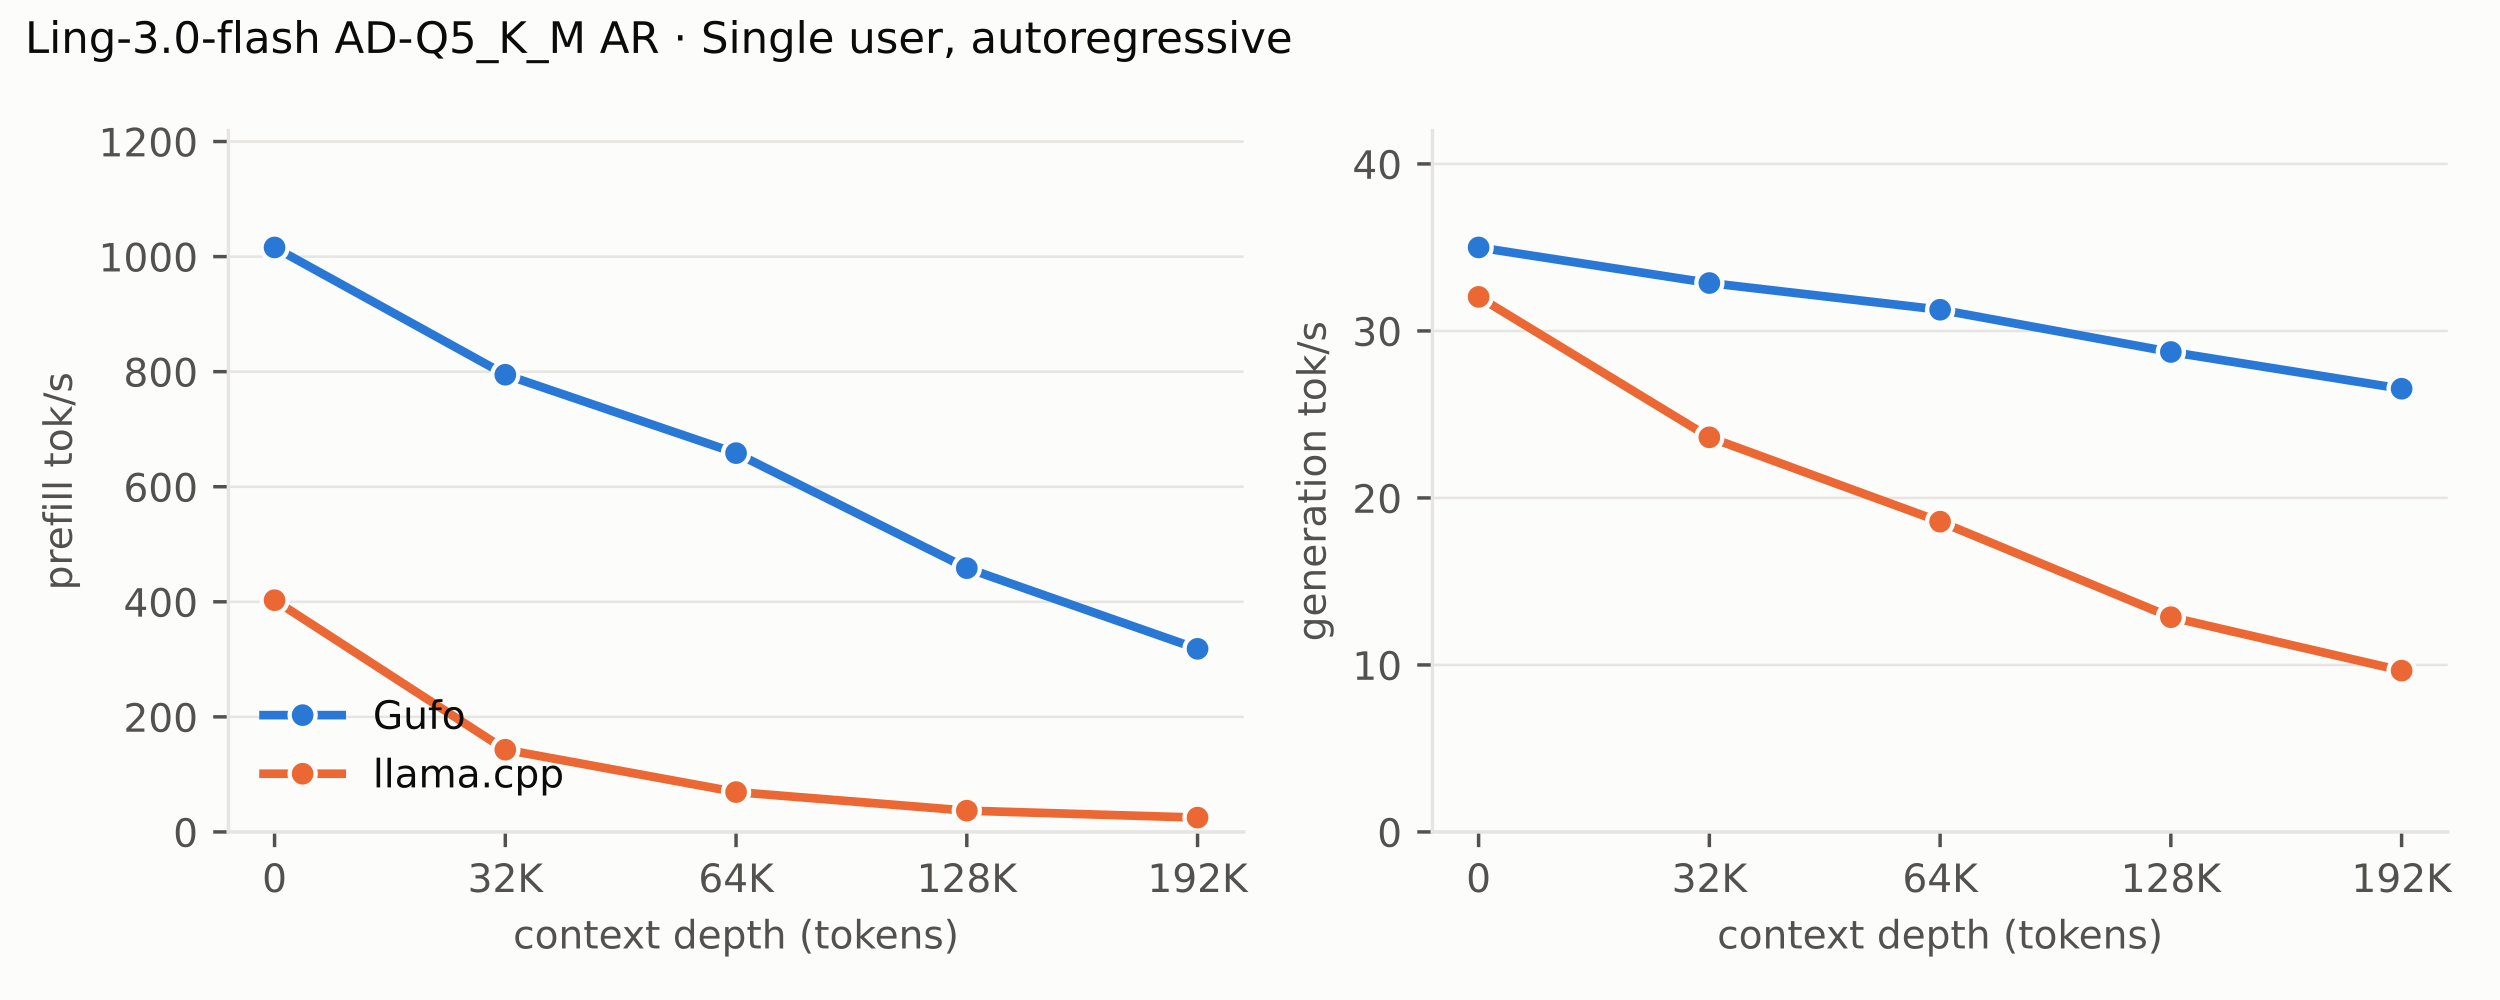
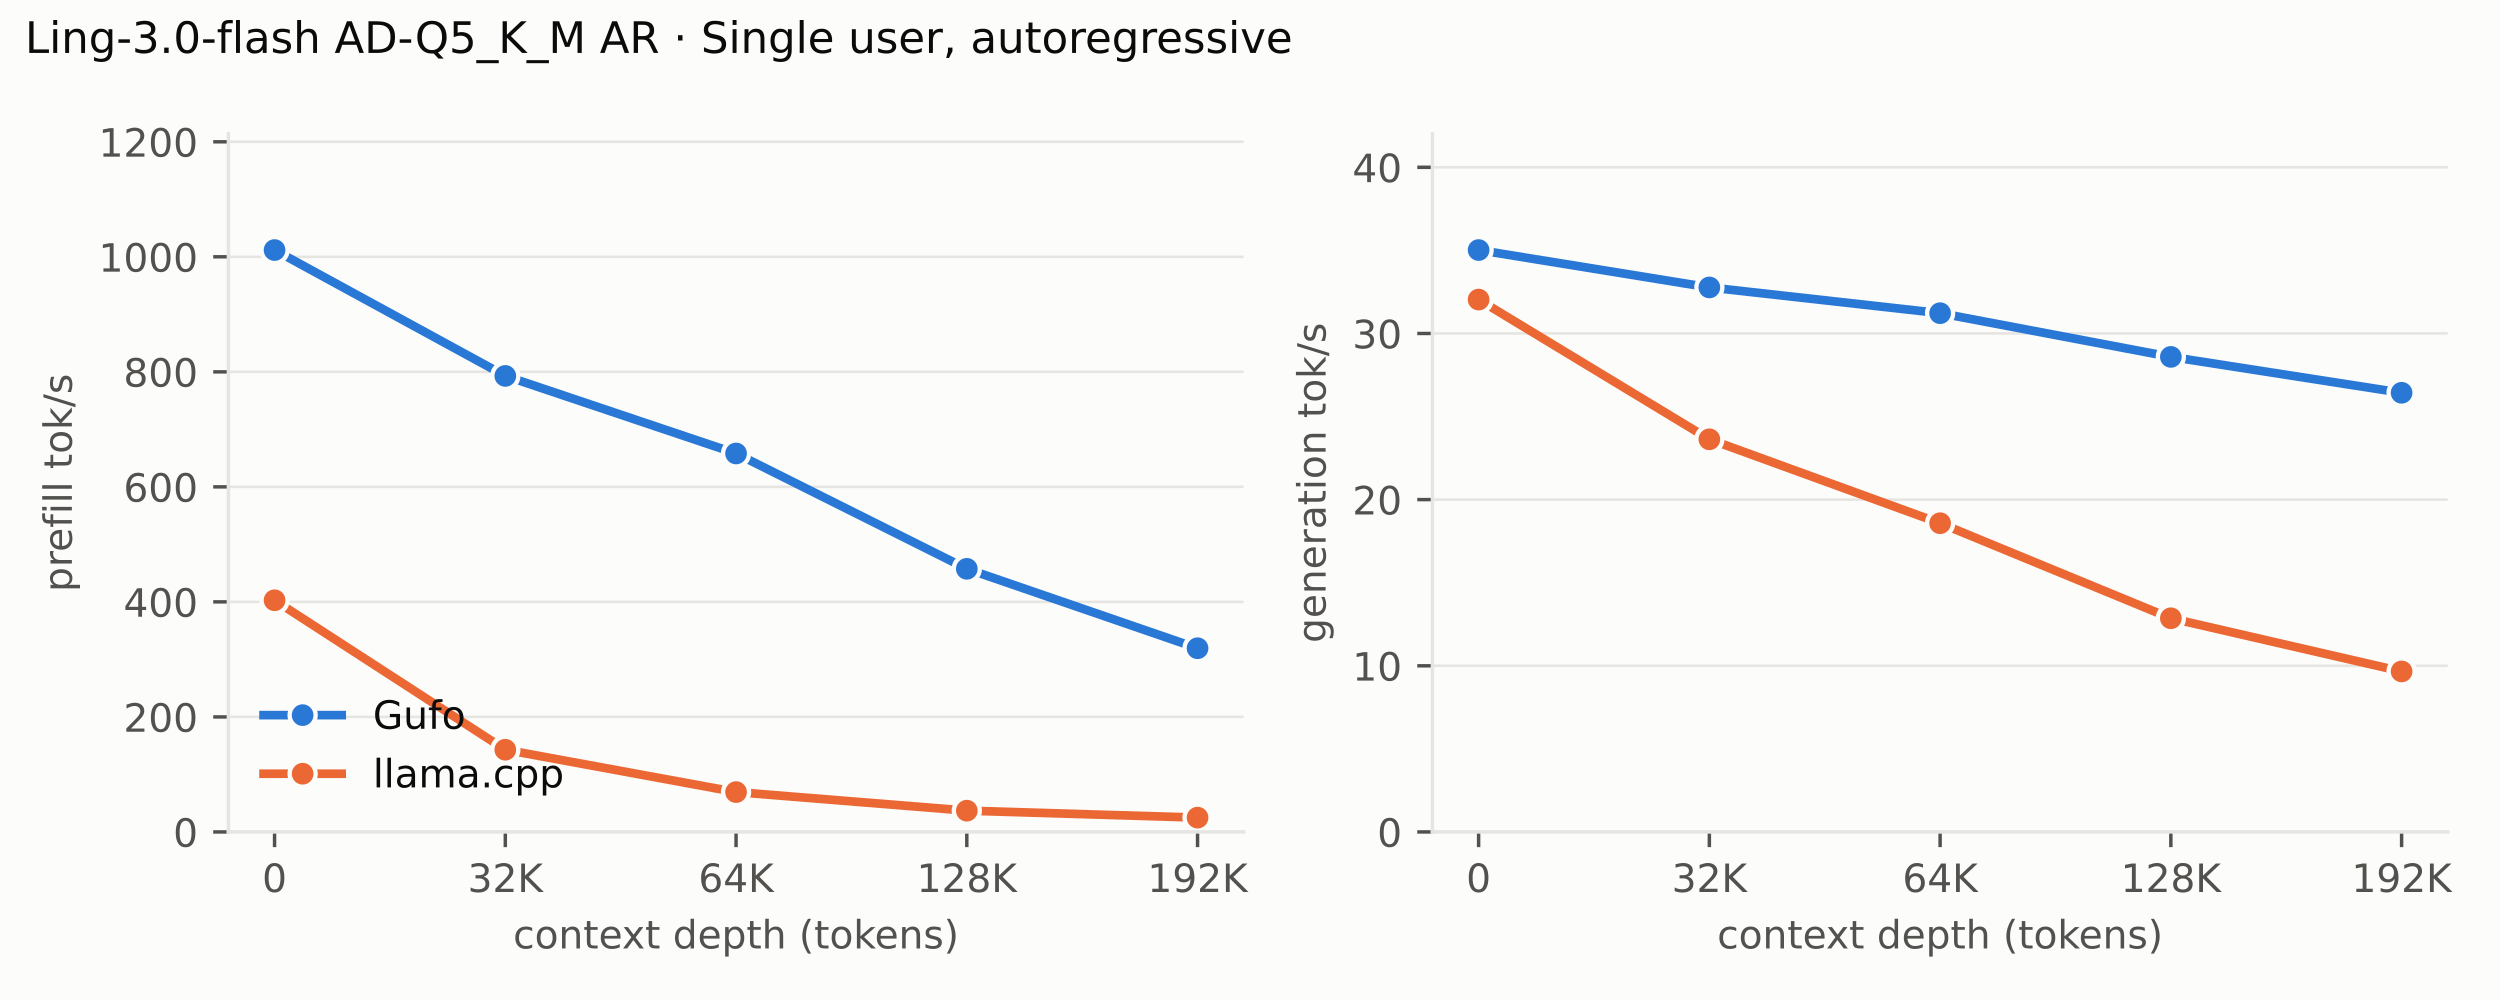
<svg xmlns="http://www.w3.org/2000/svg" xmlns:xlink="http://www.w3.org/1999/xlink" width="576pt" height="230.4pt" viewBox="0 0 576 230.4" version="1.1">
  <defs>
    <style type="text/css">*{stroke-linejoin: round; stroke-linecap: butt}</style>
  </defs>
  <g id="figure_1">
    <g id="patch_1">
      <path d="M 0 230.4 L 576 230.4 L 576 0 L 0 0 z " style="fill: #fcfcfb" />
    </g>
    <g id="axes_1">
      <g id="patch_2">
-         <path d="M 52.626 191.679 L 286.549 191.679 L 286.549 30.081 L 52.626 30.081 z " style="fill: #fcfcfb" />
+         <path d="M 52.626 191.679 L 286.549 191.679 L 286.549 30.798 L 52.626 30.798 z " style="fill: #fcfcfb" />
      </g>
      <g id="matplotlib.axis_1">
        <g id="xtick_1">
          <g id="line2d_1">
            <defs>
              <path id="m1ebf051f68" d="M 0 0 L 0 3.5 " style="stroke: #52514e; stroke-width: 0.8" />
            </defs>
            <g>
              <use xlink:href="#m1ebf051f68" x="63.259" y="191.679" style="fill: #52514e; stroke: #52514e; stroke-width: 0.8" />
            </g>
          </g>
          <g id="text_1">
            <text style="font-size: 9px; font-family: 'DejaVu Sans', 'Bitstream Vera Sans', 'Computer Modern Sans Serif', 'Lucida Grande', 'Verdana', 'Geneva', 'Lucid', 'Arial', 'Helvetica', 'Avant Garde', sans-serif; text-anchor: middle; fill: #52514e" x="63.259" y="205.517" transform="rotate(-0 63.25858 205.5172)">0</text>
          </g>
        </g>
        <g id="xtick_2">
          <g id="line2d_2">
            <g>
              <use xlink:href="#m1ebf051f68" x="116.423" y="191.679" style="fill: #52514e; stroke: #52514e; stroke-width: 0.8" />
            </g>
          </g>
          <g id="text_2">
            <text style="font-size: 9px; font-family: 'DejaVu Sans', 'Bitstream Vera Sans', 'Computer Modern Sans Serif', 'Lucida Grande', 'Verdana', 'Geneva', 'Lucid', 'Arial', 'Helvetica', 'Avant Garde', sans-serif; text-anchor: middle; fill: #52514e" x="116.423" y="205.517" transform="rotate(-0 116.423 205.5172)">32K</text>
          </g>
        </g>
        <g id="xtick_3">
          <g id="line2d_3">
            <g>
              <use xlink:href="#m1ebf051f68" x="169.587" y="191.679" style="fill: #52514e; stroke: #52514e; stroke-width: 0.8" />
            </g>
          </g>
          <g id="text_3">
            <text style="font-size: 9px; font-family: 'DejaVu Sans', 'Bitstream Vera Sans', 'Computer Modern Sans Serif', 'Lucida Grande', 'Verdana', 'Geneva', 'Lucid', 'Arial', 'Helvetica', 'Avant Garde', sans-serif; text-anchor: middle; fill: #52514e" x="169.587" y="205.517" transform="rotate(-0 169.5874 205.5172)">64K</text>
          </g>
        </g>
        <g id="xtick_4">
          <g id="line2d_4">
            <g>
              <use xlink:href="#m1ebf051f68" x="222.752" y="191.679" style="fill: #52514e; stroke: #52514e; stroke-width: 0.8" />
            </g>
          </g>
          <g id="text_4">
            <text style="font-size: 9px; font-family: 'DejaVu Sans', 'Bitstream Vera Sans', 'Computer Modern Sans Serif', 'Lucida Grande', 'Verdana', 'Geneva', 'Lucid', 'Arial', 'Helvetica', 'Avant Garde', sans-serif; text-anchor: middle; fill: #52514e" x="222.752" y="205.517" transform="rotate(-0 222.7517 205.5172)">128K</text>
          </g>
        </g>
        <g id="xtick_5">
          <g id="line2d_5">
            <g>
              <use xlink:href="#m1ebf051f68" x="275.916" y="191.679" style="fill: #52514e; stroke: #52514e; stroke-width: 0.8" />
            </g>
          </g>
          <g id="text_5">
            <text style="font-size: 9px; font-family: 'DejaVu Sans', 'Bitstream Vera Sans', 'Computer Modern Sans Serif', 'Lucida Grande', 'Verdana', 'Geneva', 'Lucid', 'Arial', 'Helvetica', 'Avant Garde', sans-serif; text-anchor: middle; fill: #52514e" x="275.916" y="205.517" transform="rotate(-0 275.9161 205.5172)">192K</text>
          </g>
        </g>
        <g id="text_6">
          <text style="font-size: 9px; font-family: 'DejaVu Sans', 'Bitstream Vera Sans', 'Computer Modern Sans Serif', 'Lucida Grande', 'Verdana', 'Geneva', 'Lucid', 'Arial', 'Helvetica', 'Avant Garde', sans-serif; text-anchor: middle; fill: #52514e" x="169.587" y="218.518" transform="rotate(-0 169.5874 218.5179)">context depth (tokens)</text>
        </g>
      </g>
      <g id="matplotlib.axis_2">
        <g id="ytick_1">
          <g id="line2d_6">
-             <path d="M 52.626 191.679 L 286.549 191.679 " clip-path="url(#p41424c8754)" style="fill: none; stroke: #e6e5e1; stroke-width: 0.6; stroke-linecap: square" />
+             <path d="M 52.626 191.679 L 286.549 191.679 " clip-path="url(#p2d7845451a)" style="fill: none; stroke: #e6e5e1; stroke-width: 0.6; stroke-linecap: square" />
          </g>
          <g id="line2d_7">
            <defs>
              <path id="m680e5b1e24" d="M 0 0 L -3.5 0 " style="stroke: #52514e; stroke-width: 0.8" />
            </defs>
            <g>
              <use xlink:href="#m680e5b1e24" x="52.626" y="191.679" style="fill: #52514e; stroke: #52514e; stroke-width: 0.8" />
            </g>
          </g>
          <g id="text_7">
            <text style="font-size: 9px; font-family: 'DejaVu Sans', 'Bitstream Vera Sans', 'Computer Modern Sans Serif', 'Lucida Grande', 'Verdana', 'Geneva', 'Lucid', 'Arial', 'Helvetica', 'Avant Garde', sans-serif; text-anchor: end; fill: #52514e" x="45.626" y="195.098" transform="rotate(-0 45.6257 195.0982)">0</text>
          </g>
        </g>
        <g id="ytick_2">
          <g id="line2d_8">
-             <path d="M 52.626 165.168 L 286.549 165.168 " clip-path="url(#p41424c8754)" style="fill: none; stroke: #e6e5e1; stroke-width: 0.6; stroke-linecap: square" />
+             <path d="M 52.626 165.177 L 286.549 165.177 " clip-path="url(#p2d7845451a)" style="fill: none; stroke: #e6e5e1; stroke-width: 0.6; stroke-linecap: square" />
          </g>
          <g id="line2d_9">
            <g>
-               <use xlink:href="#m680e5b1e24" x="52.626" y="165.168" style="fill: #52514e; stroke: #52514e; stroke-width: 0.8" />
+               <use xlink:href="#m680e5b1e24" x="52.626" y="165.177" style="fill: #52514e; stroke: #52514e; stroke-width: 0.8" />
            </g>
          </g>
          <g id="text_8">
-             <text style="font-size: 9px; font-family: 'DejaVu Sans', 'Bitstream Vera Sans', 'Computer Modern Sans Serif', 'Lucida Grande', 'Verdana', 'Geneva', 'Lucid', 'Arial', 'Helvetica', 'Avant Garde', sans-serif; text-anchor: end; fill: #52514e" x="45.626" y="168.587" transform="rotate(-0 45.6257 168.587)">200</text>
+             <text style="font-size: 9px; font-family: 'DejaVu Sans', 'Bitstream Vera Sans', 'Computer Modern Sans Serif', 'Lucida Grande', 'Verdana', 'Geneva', 'Lucid', 'Arial', 'Helvetica', 'Avant Garde', sans-serif; text-anchor: end; fill: #52514e" x="45.626" y="168.596" transform="rotate(-0 45.6257 168.5963)">200</text>
          </g>
        </g>
        <g id="ytick_3">
          <g id="line2d_10">
-             <path d="M 52.626 138.657 L 286.549 138.657 " clip-path="url(#p41424c8754)" style="fill: none; stroke: #e6e5e1; stroke-width: 0.6; stroke-linecap: square" />
+             <path d="M 52.626 138.675 L 286.549 138.675 " clip-path="url(#p2d7845451a)" style="fill: none; stroke: #e6e5e1; stroke-width: 0.6; stroke-linecap: square" />
          </g>
          <g id="line2d_11">
            <g>
-               <use xlink:href="#m680e5b1e24" x="52.626" y="138.657" style="fill: #52514e; stroke: #52514e; stroke-width: 0.8" />
+               <use xlink:href="#m680e5b1e24" x="52.626" y="138.675" style="fill: #52514e; stroke: #52514e; stroke-width: 0.8" />
            </g>
          </g>
          <g id="text_9">
-             <text style="font-size: 9px; font-family: 'DejaVu Sans', 'Bitstream Vera Sans', 'Computer Modern Sans Serif', 'Lucida Grande', 'Verdana', 'Geneva', 'Lucid', 'Arial', 'Helvetica', 'Avant Garde', sans-serif; text-anchor: end; fill: #52514e" x="45.626" y="142.076" transform="rotate(-0 45.6257 142.0759)">400</text>
+             <text style="font-size: 9px; font-family: 'DejaVu Sans', 'Bitstream Vera Sans', 'Computer Modern Sans Serif', 'Lucida Grande', 'Verdana', 'Geneva', 'Lucid', 'Arial', 'Helvetica', 'Avant Garde', sans-serif; text-anchor: end; fill: #52514e" x="45.626" y="142.094" transform="rotate(-0 45.6257 142.0944)">400</text>
          </g>
        </g>
        <g id="ytick_4">
          <g id="line2d_12">
-             <path d="M 52.626 112.146 L 286.549 112.146 " clip-path="url(#p41424c8754)" style="fill: none; stroke: #e6e5e1; stroke-width: 0.6; stroke-linecap: square" />
+             <path d="M 52.626 112.173 L 286.549 112.173 " clip-path="url(#p2d7845451a)" style="fill: none; stroke: #e6e5e1; stroke-width: 0.6; stroke-linecap: square" />
          </g>
          <g id="line2d_13">
            <g>
-               <use xlink:href="#m680e5b1e24" x="52.626" y="112.146" style="fill: #52514e; stroke: #52514e; stroke-width: 0.8" />
+               <use xlink:href="#m680e5b1e24" x="52.626" y="112.173" style="fill: #52514e; stroke: #52514e; stroke-width: 0.8" />
            </g>
          </g>
          <g id="text_10">
-             <text style="font-size: 9px; font-family: 'DejaVu Sans', 'Bitstream Vera Sans', 'Computer Modern Sans Serif', 'Lucida Grande', 'Verdana', 'Geneva', 'Lucid', 'Arial', 'Helvetica', 'Avant Garde', sans-serif; text-anchor: end; fill: #52514e" x="45.626" y="115.565" transform="rotate(-0 45.6257 115.5647)">600</text>
+             <text style="font-size: 9px; font-family: 'DejaVu Sans', 'Bitstream Vera Sans', 'Computer Modern Sans Serif', 'Lucida Grande', 'Verdana', 'Geneva', 'Lucid', 'Arial', 'Helvetica', 'Avant Garde', sans-serif; text-anchor: end; fill: #52514e" x="45.626" y="115.592" transform="rotate(-0 45.6257 115.5924)">600</text>
          </g>
        </g>
        <g id="ytick_5">
          <g id="line2d_14">
-             <path d="M 52.626 85.635 L 286.549 85.635 " clip-path="url(#p41424c8754)" style="fill: none; stroke: #e6e5e1; stroke-width: 0.6; stroke-linecap: square" />
+             <path d="M 52.626 85.672 L 286.549 85.672 " clip-path="url(#p2d7845451a)" style="fill: none; stroke: #e6e5e1; stroke-width: 0.6; stroke-linecap: square" />
          </g>
          <g id="line2d_15">
            <g>
-               <use xlink:href="#m680e5b1e24" x="52.626" y="85.635" style="fill: #52514e; stroke: #52514e; stroke-width: 0.8" />
+               <use xlink:href="#m680e5b1e24" x="52.626" y="85.672" style="fill: #52514e; stroke: #52514e; stroke-width: 0.8" />
            </g>
          </g>
          <g id="text_11">
-             <text style="font-size: 9px; font-family: 'DejaVu Sans', 'Bitstream Vera Sans', 'Computer Modern Sans Serif', 'Lucida Grande', 'Verdana', 'Geneva', 'Lucid', 'Arial', 'Helvetica', 'Avant Garde', sans-serif; text-anchor: end; fill: #52514e" x="45.626" y="89.053" transform="rotate(-0 45.6257 89.05346)">800</text>
+             <text style="font-size: 9px; font-family: 'DejaVu Sans', 'Bitstream Vera Sans', 'Computer Modern Sans Serif', 'Lucida Grande', 'Verdana', 'Geneva', 'Lucid', 'Arial', 'Helvetica', 'Avant Garde', sans-serif; text-anchor: end; fill: #52514e" x="45.626" y="89.09" transform="rotate(-0 45.6257 89.09047)">800</text>
          </g>
        </g>
        <g id="ytick_6">
          <g id="line2d_16">
-             <path d="M 52.626 59.123 L 286.549 59.123 " clip-path="url(#p41424c8754)" style="fill: none; stroke: #e6e5e1; stroke-width: 0.6; stroke-linecap: square" />
+             <path d="M 52.626 59.17 L 286.549 59.17 " clip-path="url(#p2d7845451a)" style="fill: none; stroke: #e6e5e1; stroke-width: 0.6; stroke-linecap: square" />
          </g>
          <g id="line2d_17">
            <g>
-               <use xlink:href="#m680e5b1e24" x="52.626" y="59.123" style="fill: #52514e; stroke: #52514e; stroke-width: 0.8" />
+               <use xlink:href="#m680e5b1e24" x="52.626" y="59.17" style="fill: #52514e; stroke: #52514e; stroke-width: 0.8" />
            </g>
          </g>
          <g id="text_12">
-             <text style="font-size: 9px; font-family: 'DejaVu Sans', 'Bitstream Vera Sans', 'Computer Modern Sans Serif', 'Lucida Grande', 'Verdana', 'Geneva', 'Lucid', 'Arial', 'Helvetica', 'Avant Garde', sans-serif; text-anchor: end; fill: #52514e" x="45.626" y="62.542" transform="rotate(-0 45.6257 62.54227)">1000</text>
+             <text style="font-size: 9px; font-family: 'DejaVu Sans', 'Bitstream Vera Sans', 'Computer Modern Sans Serif', 'Lucida Grande', 'Verdana', 'Geneva', 'Lucid', 'Arial', 'Helvetica', 'Avant Garde', sans-serif; text-anchor: end; fill: #52514e" x="45.626" y="62.589" transform="rotate(-0 45.6257 62.58852)">1000</text>
          </g>
        </g>
        <g id="ytick_7">
          <g id="line2d_18">
-             <path d="M 52.626 32.612 L 286.549 32.612 " clip-path="url(#p41424c8754)" style="fill: none; stroke: #e6e5e1; stroke-width: 0.6; stroke-linecap: square" />
+             <path d="M 52.626 32.668 L 286.549 32.668 " clip-path="url(#p2d7845451a)" style="fill: none; stroke: #e6e5e1; stroke-width: 0.6; stroke-linecap: square" />
          </g>
          <g id="line2d_19">
            <g>
-               <use xlink:href="#m680e5b1e24" x="52.626" y="32.612" style="fill: #52514e; stroke: #52514e; stroke-width: 0.8" />
+               <use xlink:href="#m680e5b1e24" x="52.626" y="32.668" style="fill: #52514e; stroke: #52514e; stroke-width: 0.8" />
            </g>
          </g>
          <g id="text_13">
-             <text style="font-size: 9px; font-family: 'DejaVu Sans', 'Bitstream Vera Sans', 'Computer Modern Sans Serif', 'Lucida Grande', 'Verdana', 'Geneva', 'Lucid', 'Arial', 'Helvetica', 'Avant Garde', sans-serif; text-anchor: end; fill: #52514e" x="45.626" y="36.031" transform="rotate(-0 45.6257 36.03107)">1200</text>
+             <text style="font-size: 9px; font-family: 'DejaVu Sans', 'Bitstream Vera Sans', 'Computer Modern Sans Serif', 'Lucida Grande', 'Verdana', 'Geneva', 'Lucid', 'Arial', 'Helvetica', 'Avant Garde', sans-serif; text-anchor: end; fill: #52514e" x="45.626" y="36.087" transform="rotate(-0 45.6257 36.08658)">1200</text>
          </g>
        </g>
        <g id="text_14">
-           <text style="font-size: 9px; font-family: 'DejaVu Sans', 'Bitstream Vera Sans', 'Computer Modern Sans Serif', 'Lucida Grande', 'Verdana', 'Geneva', 'Lucid', 'Arial', 'Helvetica', 'Avant Garde', sans-serif; text-anchor: middle; fill: #52514e" x="16.559" y="110.88" transform="rotate(-90 16.55859 110.8803)">prefill tok/s</text>
+           <text style="font-size: 9px; font-family: 'DejaVu Sans', 'Bitstream Vera Sans', 'Computer Modern Sans Serif', 'Lucida Grande', 'Verdana', 'Geneva', 'Lucid', 'Arial', 'Helvetica', 'Avant Garde', sans-serif; text-anchor: middle; fill: #52514e" x="16.559" y="111.238" transform="rotate(-90 16.55859 111.2385)">prefill tok/s</text>
        </g>
      </g>
      <g id="line2d_20">
-         <path d="M 63.259 57.014 L 116.423 86.337 L 169.587 104.4 L 222.752 130.905 L 275.916 149.492 " clip-path="url(#p41424c8754)" style="fill: none; stroke: #2a78d6; stroke-width: 2; stroke-linecap: square" />
+         <path d="M 63.259 57.611 L 116.423 86.611 L 169.587 104.48 L 222.752 131.056 L 275.916 149.357 " clip-path="url(#p2d7845451a)" style="fill: none; stroke: #2a78d6; stroke-width: 2; stroke-linecap: square" />
        <defs>
          <path id="m91930ba968" d="M 0 3 C 0.796 3 1.559 2.684 2.121 2.121 C 2.684 1.559 3 0.796 3 0 C 3 -0.796 2.684 -1.559 2.121 -2.121 C 1.559 -2.684 0.796 -3 0 -3 C -0.796 -3 -1.559 -2.684 -2.121 -2.121 C -2.684 -1.559 -3 -0.796 -3 0 C -3 0.796 -2.684 1.559 -2.121 2.121 C -1.559 2.684 -0.796 3 0 3 z " style="stroke: #fcfcfb" />
        </defs>
-         <g clip-path="url(#p41424c8754)">
-           <use xlink:href="#m91930ba968" x="63.259" y="57.014" style="fill: #2a78d6; stroke: #fcfcfb" />
-           <use xlink:href="#m91930ba968" x="116.423" y="86.337" style="fill: #2a78d6; stroke: #fcfcfb" />
-           <use xlink:href="#m91930ba968" x="169.587" y="104.4" style="fill: #2a78d6; stroke: #fcfcfb" />
-           <use xlink:href="#m91930ba968" x="222.752" y="130.905" style="fill: #2a78d6; stroke: #fcfcfb" />
-           <use xlink:href="#m91930ba968" x="275.916" y="149.492" style="fill: #2a78d6; stroke: #fcfcfb" />
+         <g clip-path="url(#p2d7845451a)">
+           <use xlink:href="#m91930ba968" x="63.259" y="57.611" style="fill: #2a78d6; stroke: #fcfcfb" />
+           <use xlink:href="#m91930ba968" x="116.423" y="86.611" style="fill: #2a78d6; stroke: #fcfcfb" />
+           <use xlink:href="#m91930ba968" x="169.587" y="104.48" style="fill: #2a78d6; stroke: #fcfcfb" />
+           <use xlink:href="#m91930ba968" x="222.752" y="131.056" style="fill: #2a78d6; stroke: #fcfcfb" />
+           <use xlink:href="#m91930ba968" x="275.916" y="149.357" style="fill: #2a78d6; stroke: #fcfcfb" />
        </g>
      </g>
      <g id="line2d_21">
-         <path d="M 63.259 138.283 L 116.423 172.734 L 169.587 182.496 L 222.752 186.779 L 275.916 188.381 " clip-path="url(#p41424c8754)" style="fill: none; stroke: #eb6834; stroke-width: 2; stroke-linecap: square" />
+         <path d="M 63.259 138.302 L 116.423 172.741 L 169.587 182.499 L 222.752 186.78 L 275.916 188.382 " clip-path="url(#p2d7845451a)" style="fill: none; stroke: #eb6834; stroke-width: 2; stroke-linecap: square" />
        <defs>
          <path id="ma0614988b8" d="M 0 3 C 0.796 3 1.559 2.684 2.121 2.121 C 2.684 1.559 3 0.796 3 0 C 3 -0.796 2.684 -1.559 2.121 -2.121 C 1.559 -2.684 0.796 -3 0 -3 C -0.796 -3 -1.559 -2.684 -2.121 -2.121 C -2.684 -1.559 -3 -0.796 -3 0 C -3 0.796 -2.684 1.559 -2.121 2.121 C -1.559 2.684 -0.796 3 0 3 z " style="stroke: #fcfcfb" />
        </defs>
-         <g clip-path="url(#p41424c8754)">
-           <use xlink:href="#ma0614988b8" x="63.259" y="138.283" style="fill: #eb6834; stroke: #fcfcfb" />
-           <use xlink:href="#ma0614988b8" x="116.423" y="172.734" style="fill: #eb6834; stroke: #fcfcfb" />
-           <use xlink:href="#ma0614988b8" x="169.587" y="182.496" style="fill: #eb6834; stroke: #fcfcfb" />
-           <use xlink:href="#ma0614988b8" x="222.752" y="186.779" style="fill: #eb6834; stroke: #fcfcfb" />
-           <use xlink:href="#ma0614988b8" x="275.916" y="188.381" style="fill: #eb6834; stroke: #fcfcfb" />
+         <g clip-path="url(#p2d7845451a)">
+           <use xlink:href="#ma0614988b8" x="63.259" y="138.302" style="fill: #eb6834; stroke: #fcfcfb" />
+           <use xlink:href="#ma0614988b8" x="116.423" y="172.741" style="fill: #eb6834; stroke: #fcfcfb" />
+           <use xlink:href="#ma0614988b8" x="169.587" y="182.499" style="fill: #eb6834; stroke: #fcfcfb" />
+           <use xlink:href="#ma0614988b8" x="222.752" y="186.78" style="fill: #eb6834; stroke: #fcfcfb" />
+           <use xlink:href="#ma0614988b8" x="275.916" y="188.382" style="fill: #eb6834; stroke: #fcfcfb" />
        </g>
      </g>
      <g id="patch_3">
-         <path d="M 52.626 191.679 L 52.626 30.081 " style="fill: none; stroke: #e6e5e1; stroke-width: 0.8; stroke-linejoin: miter; stroke-linecap: square" />
+         <path d="M 52.626 191.679 L 52.626 30.798 " style="fill: none; stroke: #e6e5e1; stroke-width: 0.8; stroke-linejoin: miter; stroke-linecap: square" />
      </g>
      <g id="patch_4">
        <path d="M 52.626 191.679 L 286.549 191.679 " style="fill: none; stroke: #e6e5e1; stroke-width: 0.8; stroke-linejoin: miter; stroke-linecap: square" />
      </g>
      <g id="legend_1">
        <g id="line2d_22">
          <path d="M 60.726 164.766 L 69.726 164.766 L 78.726 164.766 " style="fill: none; stroke: #2a78d6; stroke-width: 2; stroke-linecap: square" />
          <g>
            <use xlink:href="#m91930ba968" x="69.726" y="164.766" style="fill: #2a78d6; stroke: #fcfcfb" />
          </g>
        </g>
        <g id="text_15">
          <text style="font-size: 9px; font-family: 'DejaVu Sans', 'Bitstream Vera Sans', 'Computer Modern Sans Serif', 'Lucida Grande', 'Verdana', 'Geneva', 'Lucid', 'Arial', 'Helvetica', 'Avant Garde', sans-serif; text-anchor: start; fill: #0b0b0b" x="85.926" y="167.916" transform="rotate(-0 85.9257 167.9165)">Gufo</text>
        </g>
        <g id="line2d_23">
          <path d="M 60.726 178.267 L 69.726 178.267 L 78.726 178.267 " style="fill: none; stroke: #eb6834; stroke-width: 2; stroke-linecap: square" />
          <g>
            <use xlink:href="#ma0614988b8" x="69.726" y="178.267" style="fill: #eb6834; stroke: #fcfcfb" />
          </g>
        </g>
        <g id="text_16">
          <text style="font-size: 9px; font-family: 'DejaVu Sans', 'Bitstream Vera Sans', 'Computer Modern Sans Serif', 'Lucida Grande', 'Verdana', 'Geneva', 'Lucid', 'Arial', 'Helvetica', 'Avant Garde', sans-serif; text-anchor: start; fill: #0b0b0b" x="85.926" y="181.417" transform="rotate(-0 85.9257 181.4172)">llama.cpp</text>
        </g>
      </g>
    </g>
    <g id="axes_2">
      <g id="patch_5">
-         <path d="M 330.039 191.679 L 563.963 191.679 L 563.963 30.081 L 330.039 30.081 z " style="fill: #fcfcfb" />
+         <path d="M 330.039 191.679 L 563.963 191.679 L 563.963 30.798 L 330.039 30.798 z " style="fill: #fcfcfb" />
      </g>
      <g id="matplotlib.axis_3">
        <g id="xtick_6">
          <g id="line2d_24">
            <g>
              <use xlink:href="#m1ebf051f68" x="340.672" y="191.679" style="fill: #52514e; stroke: #52514e; stroke-width: 0.8" />
            </g>
          </g>
          <g id="text_17">
            <text style="font-size: 9px; font-family: 'DejaVu Sans', 'Bitstream Vera Sans', 'Computer Modern Sans Serif', 'Lucida Grande', 'Verdana', 'Geneva', 'Lucid', 'Arial', 'Helvetica', 'Avant Garde', sans-serif; text-anchor: middle; fill: #52514e" x="340.672" y="205.517" transform="rotate(-0 340.6723 205.5172)">0</text>
          </g>
        </g>
        <g id="xtick_7">
          <g id="line2d_25">
            <g>
              <use xlink:href="#m1ebf051f68" x="393.837" y="191.679" style="fill: #52514e; stroke: #52514e; stroke-width: 0.8" />
            </g>
          </g>
          <g id="text_18">
            <text style="font-size: 9px; font-family: 'DejaVu Sans', 'Bitstream Vera Sans', 'Computer Modern Sans Serif', 'Lucida Grande', 'Verdana', 'Geneva', 'Lucid', 'Arial', 'Helvetica', 'Avant Garde', sans-serif; text-anchor: middle; fill: #52514e" x="393.837" y="205.517" transform="rotate(-0 393.8367 205.5172)">32K</text>
          </g>
        </g>
        <g id="xtick_8">
          <g id="line2d_26">
            <g>
              <use xlink:href="#m1ebf051f68" x="447.001" y="191.679" style="fill: #52514e; stroke: #52514e; stroke-width: 0.8" />
            </g>
          </g>
          <g id="text_19">
            <text style="font-size: 9px; font-family: 'DejaVu Sans', 'Bitstream Vera Sans', 'Computer Modern Sans Serif', 'Lucida Grande', 'Verdana', 'Geneva', 'Lucid', 'Arial', 'Helvetica', 'Avant Garde', sans-serif; text-anchor: middle; fill: #52514e" x="447.001" y="205.517" transform="rotate(-0 447.0011 205.5172)">64K</text>
          </g>
        </g>
        <g id="xtick_9">
          <g id="line2d_27">
            <g>
              <use xlink:href="#m1ebf051f68" x="500.165" y="191.679" style="fill: #52514e; stroke: #52514e; stroke-width: 0.8" />
            </g>
          </g>
          <g id="text_20">
            <text style="font-size: 9px; font-family: 'DejaVu Sans', 'Bitstream Vera Sans', 'Computer Modern Sans Serif', 'Lucida Grande', 'Verdana', 'Geneva', 'Lucid', 'Arial', 'Helvetica', 'Avant Garde', sans-serif; text-anchor: middle; fill: #52514e" x="500.165" y="205.517" transform="rotate(-0 500.1655 205.5172)">128K</text>
          </g>
        </g>
        <g id="xtick_10">
          <g id="line2d_28">
            <g>
              <use xlink:href="#m1ebf051f68" x="553.33" y="191.679" style="fill: #52514e; stroke: #52514e; stroke-width: 0.8" />
            </g>
          </g>
          <g id="text_21">
            <text style="font-size: 9px; font-family: 'DejaVu Sans', 'Bitstream Vera Sans', 'Computer Modern Sans Serif', 'Lucida Grande', 'Verdana', 'Geneva', 'Lucid', 'Arial', 'Helvetica', 'Avant Garde', sans-serif; text-anchor: middle; fill: #52514e" x="553.33" y="205.517" transform="rotate(-0 553.3299 205.5172)">192K</text>
          </g>
        </g>
        <g id="text_22">
          <text style="font-size: 9px; font-family: 'DejaVu Sans', 'Bitstream Vera Sans', 'Computer Modern Sans Serif', 'Lucida Grande', 'Verdana', 'Geneva', 'Lucid', 'Arial', 'Helvetica', 'Avant Garde', sans-serif; text-anchor: middle; fill: #52514e" x="447.001" y="218.518" transform="rotate(-0 447.0011 218.5179)">context depth (tokens)</text>
        </g>
      </g>
      <g id="matplotlib.axis_4">
        <g id="ytick_8">
          <g id="line2d_29">
-             <path d="M 330.039 191.679 L 563.963 191.679 " clip-path="url(#p12a6fbaf82)" style="fill: none; stroke: #e6e5e1; stroke-width: 0.6; stroke-linecap: square" />
+             <path d="M 330.039 191.679 L 563.963 191.679 " clip-path="url(#p2d95882d77)" style="fill: none; stroke: #e6e5e1; stroke-width: 0.6; stroke-linecap: square" />
          </g>
          <g id="line2d_30">
            <g>
              <use xlink:href="#m680e5b1e24" x="330.039" y="191.679" style="fill: #52514e; stroke: #52514e; stroke-width: 0.8" />
            </g>
          </g>
          <g id="text_23">
            <text style="font-size: 9px; font-family: 'DejaVu Sans', 'Bitstream Vera Sans', 'Computer Modern Sans Serif', 'Lucida Grande', 'Verdana', 'Geneva', 'Lucid', 'Arial', 'Helvetica', 'Avant Garde', sans-serif; text-anchor: end; fill: #52514e" x="323.039" y="195.098" transform="rotate(-0 323.0395 195.0982)">0</text>
          </g>
        </g>
        <g id="ytick_9">
          <g id="line2d_31">
-             <path d="M 330.039 153.204 L 563.963 153.204 " clip-path="url(#p12a6fbaf82)" style="fill: none; stroke: #e6e5e1; stroke-width: 0.6; stroke-linecap: square" />
+             <path d="M 330.039 153.396 L 563.963 153.396 " clip-path="url(#p2d95882d77)" style="fill: none; stroke: #e6e5e1; stroke-width: 0.6; stroke-linecap: square" />
          </g>
          <g id="line2d_32">
            <g>
-               <use xlink:href="#m680e5b1e24" x="330.039" y="153.204" style="fill: #52514e; stroke: #52514e; stroke-width: 0.8" />
+               <use xlink:href="#m680e5b1e24" x="330.039" y="153.396" style="fill: #52514e; stroke: #52514e; stroke-width: 0.8" />
            </g>
          </g>
          <g id="text_24">
-             <text style="font-size: 9px; font-family: 'DejaVu Sans', 'Bitstream Vera Sans', 'Computer Modern Sans Serif', 'Lucida Grande', 'Verdana', 'Geneva', 'Lucid', 'Arial', 'Helvetica', 'Avant Garde', sans-serif; text-anchor: end; fill: #52514e" x="323.039" y="156.623" transform="rotate(-0 323.0395 156.6225)">10</text>
+             <text style="font-size: 9px; font-family: 'DejaVu Sans', 'Bitstream Vera Sans', 'Computer Modern Sans Serif', 'Lucida Grande', 'Verdana', 'Geneva', 'Lucid', 'Arial', 'Helvetica', 'Avant Garde', sans-serif; text-anchor: end; fill: #52514e" x="323.039" y="156.815" transform="rotate(-0 323.0395 156.815)">10</text>
          </g>
        </g>
        <g id="ytick_10">
          <g id="line2d_33">
-             <path d="M 330.039 114.728 L 563.963 114.728 " clip-path="url(#p12a6fbaf82)" style="fill: none; stroke: #e6e5e1; stroke-width: 0.6; stroke-linecap: square" />
+             <path d="M 330.039 115.113 L 563.963 115.113 " clip-path="url(#p2d95882d77)" style="fill: none; stroke: #e6e5e1; stroke-width: 0.6; stroke-linecap: square" />
          </g>
          <g id="line2d_34">
            <g>
-               <use xlink:href="#m680e5b1e24" x="330.039" y="114.728" style="fill: #52514e; stroke: #52514e; stroke-width: 0.8" />
+               <use xlink:href="#m680e5b1e24" x="330.039" y="115.113" style="fill: #52514e; stroke: #52514e; stroke-width: 0.8" />
            </g>
          </g>
          <g id="text_25">
-             <text style="font-size: 9px; font-family: 'DejaVu Sans', 'Bitstream Vera Sans', 'Computer Modern Sans Serif', 'Lucida Grande', 'Verdana', 'Geneva', 'Lucid', 'Arial', 'Helvetica', 'Avant Garde', sans-serif; text-anchor: end; fill: #52514e" x="323.039" y="118.147" transform="rotate(-0 323.0395 118.1468)">20</text>
+             <text style="font-size: 9px; font-family: 'DejaVu Sans', 'Bitstream Vera Sans', 'Computer Modern Sans Serif', 'Lucida Grande', 'Verdana', 'Geneva', 'Lucid', 'Arial', 'Helvetica', 'Avant Garde', sans-serif; text-anchor: end; fill: #52514e" x="323.039" y="118.532" transform="rotate(-0 323.0395 118.5317)">20</text>
          </g>
        </g>
        <g id="ytick_11">
          <g id="line2d_35">
-             <path d="M 330.039 76.252 L 563.963 76.252 " clip-path="url(#p12a6fbaf82)" style="fill: none; stroke: #e6e5e1; stroke-width: 0.6; stroke-linecap: square" />
+             <path d="M 330.039 76.829 L 563.963 76.829 " clip-path="url(#p2d95882d77)" style="fill: none; stroke: #e6e5e1; stroke-width: 0.6; stroke-linecap: square" />
          </g>
          <g id="line2d_36">
            <g>
-               <use xlink:href="#m680e5b1e24" x="330.039" y="76.252" style="fill: #52514e; stroke: #52514e; stroke-width: 0.8" />
+               <use xlink:href="#m680e5b1e24" x="330.039" y="76.829" style="fill: #52514e; stroke: #52514e; stroke-width: 0.8" />
            </g>
          </g>
          <g id="text_26">
-             <text style="font-size: 9px; font-family: 'DejaVu Sans', 'Bitstream Vera Sans', 'Computer Modern Sans Serif', 'Lucida Grande', 'Verdana', 'Geneva', 'Lucid', 'Arial', 'Helvetica', 'Avant Garde', sans-serif; text-anchor: end; fill: #52514e" x="323.039" y="79.671" transform="rotate(-0 323.0395 79.67115)">30</text>
+             <text style="font-size: 9px; font-family: 'DejaVu Sans', 'Bitstream Vera Sans', 'Computer Modern Sans Serif', 'Lucida Grande', 'Verdana', 'Geneva', 'Lucid', 'Arial', 'Helvetica', 'Avant Garde', sans-serif; text-anchor: end; fill: #52514e" x="323.039" y="80.248" transform="rotate(-0 323.0395 80.24841)">30</text>
          </g>
        </g>
        <g id="ytick_12">
          <g id="line2d_37">
-             <path d="M 330.039 37.777 L 563.963 37.777 " clip-path="url(#p12a6fbaf82)" style="fill: none; stroke: #e6e5e1; stroke-width: 0.6; stroke-linecap: square" />
+             <path d="M 330.039 38.546 L 563.963 38.546 " clip-path="url(#p2d95882d77)" style="fill: none; stroke: #e6e5e1; stroke-width: 0.6; stroke-linecap: square" />
          </g>
          <g id="line2d_38">
            <g>
-               <use xlink:href="#m680e5b1e24" x="330.039" y="37.777" style="fill: #52514e; stroke: #52514e; stroke-width: 0.8" />
+               <use xlink:href="#m680e5b1e24" x="330.039" y="38.546" style="fill: #52514e; stroke: #52514e; stroke-width: 0.8" />
            </g>
          </g>
          <g id="text_27">
-             <text style="font-size: 9px; font-family: 'DejaVu Sans', 'Bitstream Vera Sans', 'Computer Modern Sans Serif', 'Lucida Grande', 'Verdana', 'Geneva', 'Lucid', 'Arial', 'Helvetica', 'Avant Garde', sans-serif; text-anchor: end; fill: #52514e" x="323.039" y="41.195" transform="rotate(-0 323.0395 41.19545)">40</text>
+             <text style="font-size: 9px; font-family: 'DejaVu Sans', 'Bitstream Vera Sans', 'Computer Modern Sans Serif', 'Lucida Grande', 'Verdana', 'Geneva', 'Lucid', 'Arial', 'Helvetica', 'Avant Garde', sans-serif; text-anchor: end; fill: #52514e" x="323.039" y="41.965" transform="rotate(-0 323.0395 41.96514)">40</text>
          </g>
        </g>
        <g id="text_28">
-           <text style="font-size: 9px; font-family: 'DejaVu Sans', 'Bitstream Vera Sans', 'Computer Modern Sans Serif', 'Lucida Grande', 'Verdana', 'Geneva', 'Lucid', 'Arial', 'Helvetica', 'Avant Garde', sans-serif; text-anchor: middle; fill: #52514e" x="305.425" y="110.88" transform="rotate(-90 305.4248 110.8803)">generation tok/s</text>
+           <text style="font-size: 9px; font-family: 'DejaVu Sans', 'Bitstream Vera Sans', 'Computer Modern Sans Serif', 'Lucida Grande', 'Verdana', 'Geneva', 'Lucid', 'Arial', 'Helvetica', 'Avant Garde', sans-serif; text-anchor: middle; fill: #52514e" x="305.425" y="111.238" transform="rotate(-90 305.4248 111.2385)">generation tok/s</text>
        </g>
      </g>
      <g id="line2d_39">
-         <path d="M 340.672 57.014 L 393.837 65.21 L 447.001 71.366 L 500.165 81.1 L 553.33 89.565 " clip-path="url(#p12a6fbaf82)" style="fill: none; stroke: #2a78d6; stroke-width: 2; stroke-linecap: square" />
-         <g clip-path="url(#p12a6fbaf82)">
-           <use xlink:href="#m91930ba968" x="340.672" y="57.014" style="fill: #2a78d6; stroke: #fcfcfb" />
-           <use xlink:href="#m91930ba968" x="393.837" y="65.21" style="fill: #2a78d6; stroke: #fcfcfb" />
-           <use xlink:href="#m91930ba968" x="447.001" y="71.366" style="fill: #2a78d6; stroke: #fcfcfb" />
-           <use xlink:href="#m91930ba968" x="500.165" y="81.1" style="fill: #2a78d6; stroke: #fcfcfb" />
-           <use xlink:href="#m91930ba968" x="553.33" y="89.565" style="fill: #2a78d6; stroke: #fcfcfb" />
+         <path d="M 340.672 57.611 L 393.837 66.225 L 447.001 72.159 L 500.165 82.227 L 553.33 90.497 " clip-path="url(#p2d95882d77)" style="fill: none; stroke: #2a78d6; stroke-width: 2; stroke-linecap: square" />
+         <g clip-path="url(#p2d95882d77)">
+           <use xlink:href="#m91930ba968" x="340.672" y="57.611" style="fill: #2a78d6; stroke: #fcfcfb" />
+           <use xlink:href="#m91930ba968" x="393.837" y="66.225" style="fill: #2a78d6; stroke: #fcfcfb" />
+           <use xlink:href="#m91930ba968" x="447.001" y="72.159" style="fill: #2a78d6; stroke: #fcfcfb" />
+           <use xlink:href="#m91930ba968" x="500.165" y="82.227" style="fill: #2a78d6; stroke: #fcfcfb" />
+           <use xlink:href="#m91930ba968" x="553.33" y="90.497" style="fill: #2a78d6; stroke: #fcfcfb" />
        </g>
      </g>
      <g id="line2d_40">
-         <path d="M 340.672 68.403 L 393.837 100.761 L 447.001 120.191 L 500.165 142.2 L 553.33 154.512 " clip-path="url(#p12a6fbaf82)" style="fill: none; stroke: #eb6834; stroke-width: 2; stroke-linecap: square" />
-         <g clip-path="url(#p12a6fbaf82)">
-           <use xlink:href="#ma0614988b8" x="340.672" y="68.403" style="fill: #eb6834; stroke: #fcfcfb" />
-           <use xlink:href="#ma0614988b8" x="393.837" y="100.761" style="fill: #eb6834; stroke: #fcfcfb" />
-           <use xlink:href="#ma0614988b8" x="447.001" y="120.191" style="fill: #eb6834; stroke: #fcfcfb" />
-           <use xlink:href="#ma0614988b8" x="500.165" y="142.2" style="fill: #eb6834; stroke: #fcfcfb" />
-           <use xlink:href="#ma0614988b8" x="553.33" y="154.512" style="fill: #eb6834; stroke: #fcfcfb" />
+         <path d="M 340.672 69.02 L 393.837 101.216 L 447.001 120.549 L 500.165 142.447 L 553.33 154.698 " clip-path="url(#p2d95882d77)" style="fill: none; stroke: #eb6834; stroke-width: 2; stroke-linecap: square" />
+         <g clip-path="url(#p2d95882d77)">
+           <use xlink:href="#ma0614988b8" x="340.672" y="69.02" style="fill: #eb6834; stroke: #fcfcfb" />
+           <use xlink:href="#ma0614988b8" x="393.837" y="101.216" style="fill: #eb6834; stroke: #fcfcfb" />
+           <use xlink:href="#ma0614988b8" x="447.001" y="120.549" style="fill: #eb6834; stroke: #fcfcfb" />
+           <use xlink:href="#ma0614988b8" x="500.165" y="142.447" style="fill: #eb6834; stroke: #fcfcfb" />
+           <use xlink:href="#ma0614988b8" x="553.33" y="154.698" style="fill: #eb6834; stroke: #fcfcfb" />
        </g>
      </g>
      <g id="patch_6">
-         <path d="M 330.039 191.679 L 330.039 30.081 " style="fill: none; stroke: #e6e5e1; stroke-width: 0.8; stroke-linejoin: miter; stroke-linecap: square" />
+         <path d="M 330.039 191.679 L 330.039 30.798 " style="fill: none; stroke: #e6e5e1; stroke-width: 0.8; stroke-linejoin: miter; stroke-linecap: square" />
      </g>
      <g id="patch_7">
        <path d="M 330.039 191.679 L 563.963 191.679 " style="fill: none; stroke: #e6e5e1; stroke-width: 0.8; stroke-linejoin: miter; stroke-linecap: square" />
      </g>
    </g>
    <g id="text_29">
      <text style="font-size: 10px; font-family: 'DejaVu Sans', 'Bitstream Vera Sans', 'Computer Modern Sans Serif', 'Lucida Grande', 'Verdana', 'Geneva', 'Lucid', 'Arial', 'Helvetica', 'Avant Garde', sans-serif; text-anchor: start; fill: #0b0b0b" x="5.76" y="12.206" transform="rotate(-0 5.76 12.20644)">Ling-3.0-flash AD-Q5_K_M AR · Single user, autoregressive</text>
    </g>
  </g>
  <defs>
-     <clipPath id="p41424c8754">
-       <rect x="52.626" y="30.081" width="233.923" height="161.598" />
+     <clipPath id="p2d7845451a">
+       <rect x="52.626" y="30.798" width="233.923" height="160.882" />
    </clipPath>
-     <clipPath id="p12a6fbaf82">
-       <rect x="330.039" y="30.081" width="233.923" height="161.598" />
+     <clipPath id="p2d95882d77">
+       <rect x="330.039" y="30.798" width="233.923" height="160.882" />
    </clipPath>
  </defs>
</svg>
